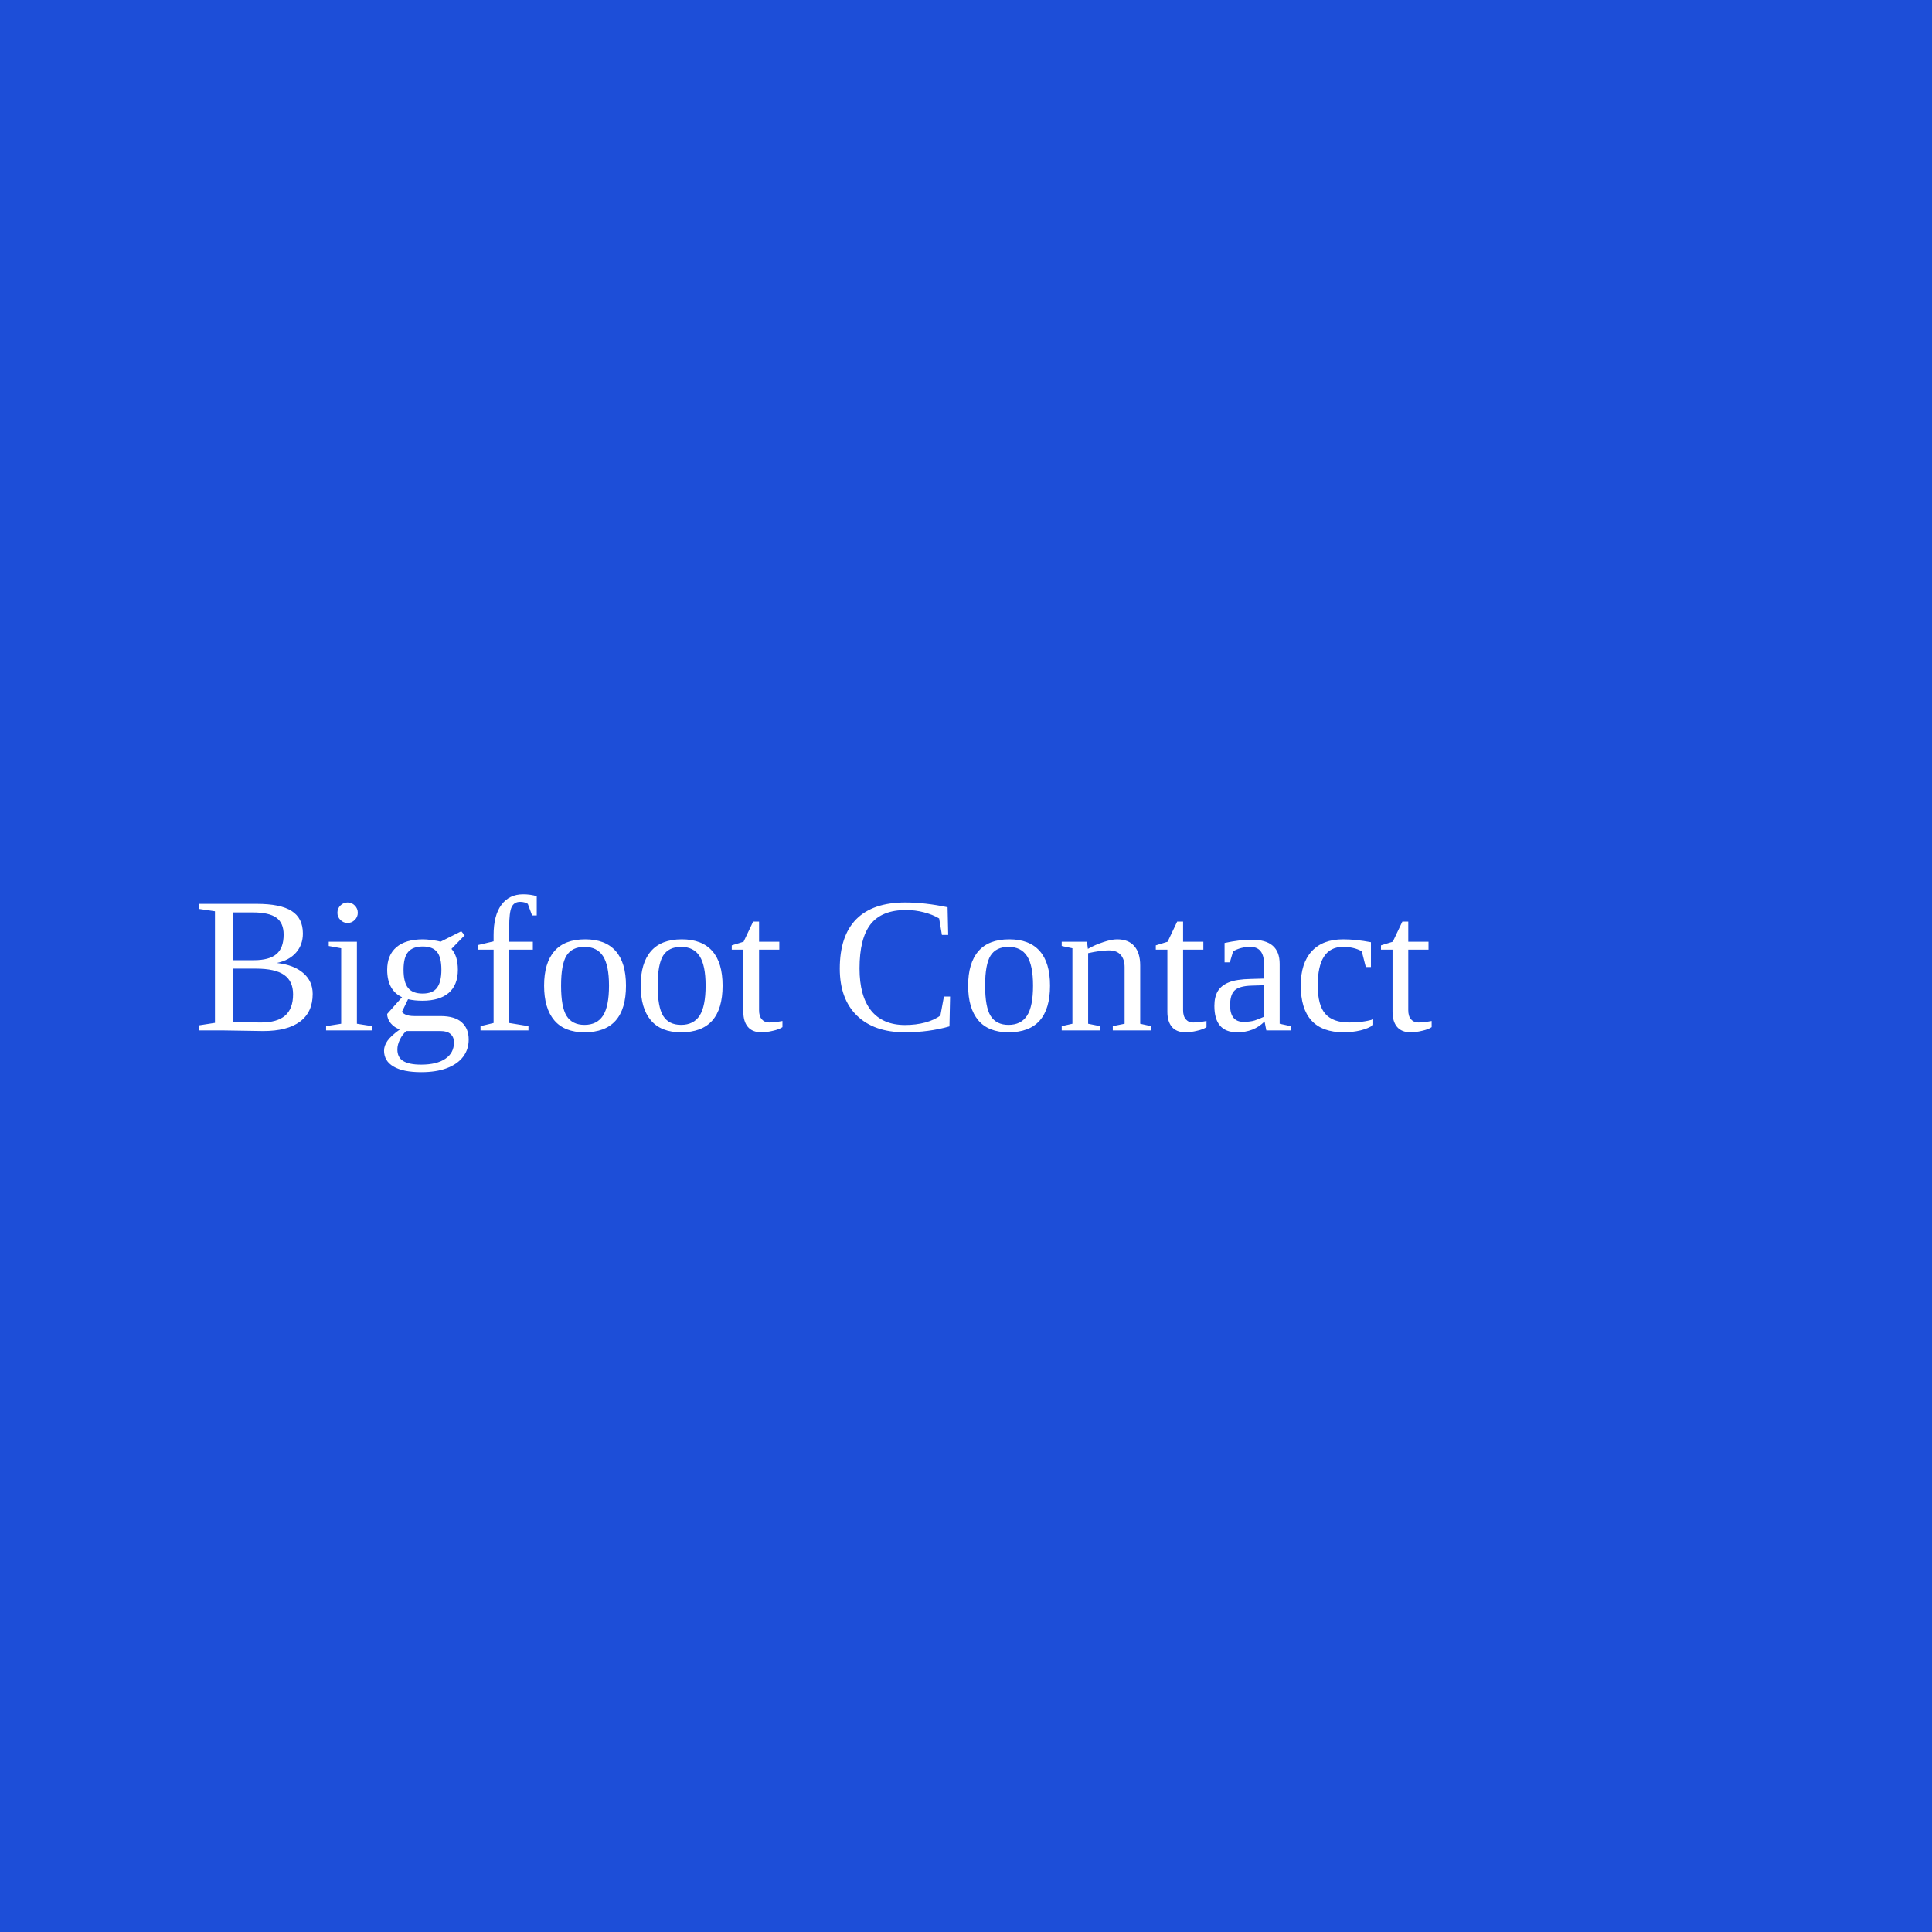
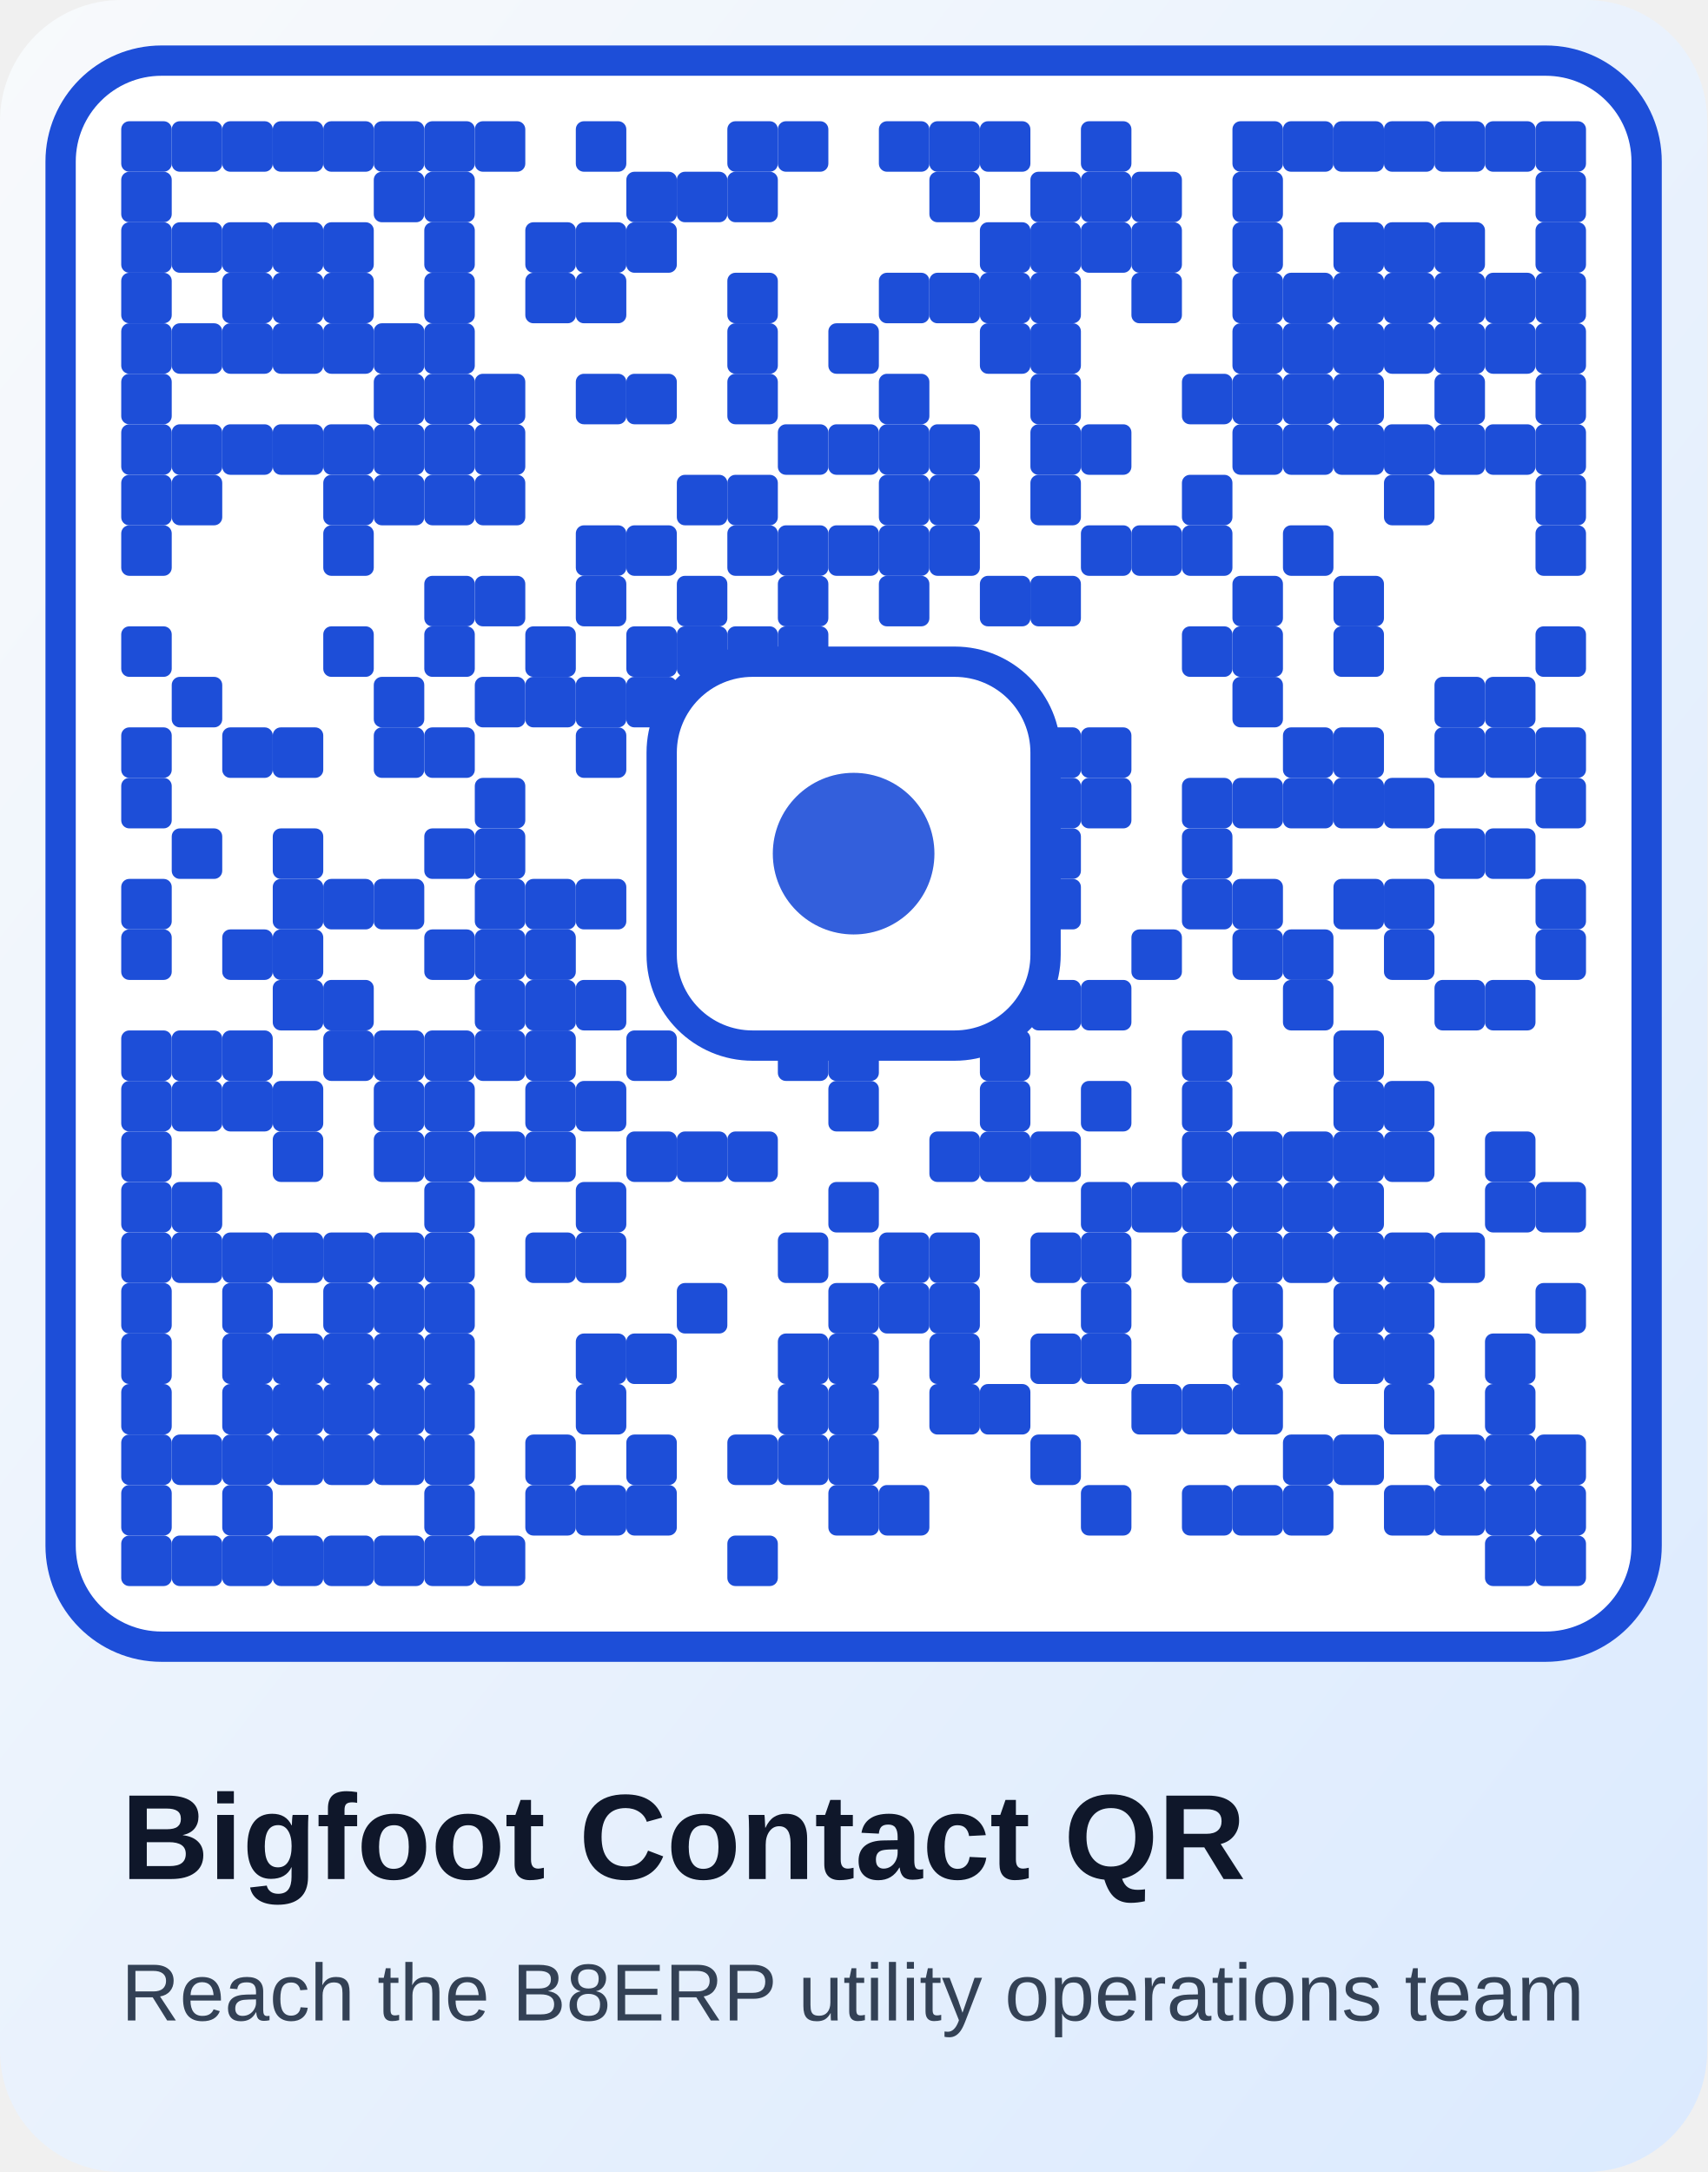
- <svg xmlns="http://www.w3.org/2000/svg" width="240" height="240" viewBox="0 0 240 240">
-   <rect width="240" height="240" fill="#1d4ed8" />
-   <text x="24" y="128" font-size="24" fill="#ffffff">Bigfoot Contact</text>
+ <svg xmlns="http://www.w3.org/2000/svg" width="338" height="430" viewBox="0 0 338 430" role="img" aria-labelledby="title desc">
+   <defs>
+     <linearGradient id="bg" x1="0" x2="1" y1="0" y2="1">
+       <stop offset="0%" stop-color="#f8fafc" />
+       <stop offset="100%" stop-color="#dbeafe" />
+     </linearGradient>
+   </defs>
+   <rect width="338" height="430" rx="24" fill="url(#bg)" />
+   <rect x="12" y="12" width="314" height="314" rx="20" fill="#ffffff" stroke="#1d4ed8" stroke-width="6" />
+   <g fill="#1d4ed8">
+     <rect x="24" y="24" width="10" height="10" rx="1.6" />
+     <rect x="24" y="34" width="10" height="10" rx="1.6" />
+     <rect x="24" y="44" width="10" height="10" rx="1.6" />
+     <rect x="24" y="54" width="10" height="10" rx="1.6" />
+     <rect x="24" y="64" width="10" height="10" rx="1.6" />
+     <rect x="24" y="74" width="10" height="10" rx="1.6" />
+     <rect x="24" y="84" width="10" height="10" rx="1.6" />
+     <rect x="24" y="94" width="10" height="10" rx="1.6" />
+     <rect x="24" y="104" width="10" height="10" rx="1.6" />
+     <rect x="24" y="124" width="10" height="10" rx="1.6" />
+     <rect x="24" y="144" width="10" height="10" rx="1.6" />
+     <rect x="24" y="154" width="10" height="10" rx="1.6" />
+     <rect x="24" y="174" width="10" height="10" rx="1.6" />
+     <rect x="24" y="184" width="10" height="10" rx="1.6" />
+     <rect x="24" y="204" width="10" height="10" rx="1.6" />
+     <rect x="24" y="214" width="10" height="10" rx="1.6" />
+     <rect x="24" y="224" width="10" height="10" rx="1.6" />
+     <rect x="24" y="234" width="10" height="10" rx="1.6" />
+     <rect x="24" y="244" width="10" height="10" rx="1.6" />
+     <rect x="24" y="254" width="10" height="10" rx="1.6" />
+     <rect x="24" y="264" width="10" height="10" rx="1.6" />
+     <rect x="24" y="274" width="10" height="10" rx="1.6" />
+     <rect x="24" y="284" width="10" height="10" rx="1.6" />
+     <rect x="24" y="294" width="10" height="10" rx="1.6" />
+     <rect x="24" y="304" width="10" height="10" rx="1.6" />
+     <rect x="34" y="24" width="10" height="10" rx="1.6" />
+     <rect x="34" y="44" width="10" height="10" rx="1.6" />
+     <rect x="34" y="64" width="10" height="10" rx="1.6" />
+     <rect x="34" y="84" width="10" height="10" rx="1.6" />
+     <rect x="34" y="94" width="10" height="10" rx="1.6" />
+     <rect x="34" y="134" width="10" height="10" rx="1.6" />
+     <rect x="34" y="164" width="10" height="10" rx="1.6" />
+     <rect x="34" y="204" width="10" height="10" rx="1.6" />
+     <rect x="34" y="214" width="10" height="10" rx="1.6" />
+     <rect x="34" y="234" width="10" height="10" rx="1.6" />
+     <rect x="34" y="244" width="10" height="10" rx="1.6" />
+     <rect x="34" y="284" width="10" height="10" rx="1.6" />
+     <rect x="34" y="304" width="10" height="10" rx="1.6" />
+     <rect x="44" y="24" width="10" height="10" rx="1.6" />
+     <rect x="44" y="44" width="10" height="10" rx="1.6" />
+     <rect x="44" y="54" width="10" height="10" rx="1.6" />
+     <rect x="44" y="64" width="10" height="10" rx="1.6" />
+     <rect x="44" y="84" width="10" height="10" rx="1.6" />
+     <rect x="44" y="144" width="10" height="10" rx="1.6" />
+     <rect x="44" y="184" width="10" height="10" rx="1.6" />
+     <rect x="44" y="204" width="10" height="10" rx="1.6" />
+     <rect x="44" y="214" width="10" height="10" rx="1.6" />
+     <rect x="44" y="244" width="10" height="10" rx="1.6" />
+     <rect x="44" y="254" width="10" height="10" rx="1.6" />
+     <rect x="44" y="264" width="10" height="10" rx="1.6" />
+     <rect x="44" y="274" width="10" height="10" rx="1.6" />
+     <rect x="44" y="284" width="10" height="10" rx="1.6" />
+     <rect x="44" y="294" width="10" height="10" rx="1.6" />
+     <rect x="44" y="304" width="10" height="10" rx="1.6" />
+     <rect x="54" y="24" width="10" height="10" rx="1.6" />
+     <rect x="54" y="44" width="10" height="10" rx="1.6" />
+     <rect x="54" y="54" width="10" height="10" rx="1.6" />
+     <rect x="54" y="64" width="10" height="10" rx="1.6" />
+     <rect x="54" y="84" width="10" height="10" rx="1.6" />
+     <rect x="54" y="144" width="10" height="10" rx="1.6" />
+     <rect x="54" y="164" width="10" height="10" rx="1.6" />
+     <rect x="54" y="174" width="10" height="10" rx="1.6" />
+     <rect x="54" y="184" width="10" height="10" rx="1.6" />
+     <rect x="54" y="194" width="10" height="10" rx="1.6" />
+     <rect x="54" y="214" width="10" height="10" rx="1.6" />
+     <rect x="54" y="224" width="10" height="10" rx="1.6" />
+     <rect x="54" y="244" width="10" height="10" rx="1.6" />
+     <rect x="54" y="264" width="10" height="10" rx="1.6" />
+     <rect x="54" y="274" width="10" height="10" rx="1.6" />
+     <rect x="54" y="284" width="10" height="10" rx="1.6" />
+     <rect x="54" y="304" width="10" height="10" rx="1.6" />
+     <rect x="64" y="24" width="10" height="10" rx="1.6" />
+     <rect x="64" y="44" width="10" height="10" rx="1.6" />
+     <rect x="64" y="54" width="10" height="10" rx="1.6" />
+     <rect x="64" y="64" width="10" height="10" rx="1.6" />
+     <rect x="64" y="84" width="10" height="10" rx="1.6" />
+     <rect x="64" y="94" width="10" height="10" rx="1.6" />
+     <rect x="64" y="104" width="10" height="10" rx="1.6" />
+     <rect x="64" y="124" width="10" height="10" rx="1.6" />
+     <rect x="64" y="174" width="10" height="10" rx="1.6" />
+     <rect x="64" y="194" width="10" height="10" rx="1.6" />
+     <rect x="64" y="204" width="10" height="10" rx="1.6" />
+     <rect x="64" y="244" width="10" height="10" rx="1.6" />
+     <rect x="64" y="254" width="10" height="10" rx="1.6" />
+     <rect x="64" y="264" width="10" height="10" rx="1.6" />
+     <rect x="64" y="274" width="10" height="10" rx="1.6" />
+     <rect x="64" y="284" width="10" height="10" rx="1.6" />
+     <rect x="64" y="304" width="10" height="10" rx="1.6" />
+     <rect x="74" y="24" width="10" height="10" rx="1.6" />
+     <rect x="74" y="34" width="10" height="10" rx="1.6" />
+     <rect x="74" y="64" width="10" height="10" rx="1.6" />
+     <rect x="74" y="74" width="10" height="10" rx="1.6" />
+     <rect x="74" y="84" width="10" height="10" rx="1.6" />
+     <rect x="74" y="94" width="10" height="10" rx="1.6" />
+     <rect x="74" y="134" width="10" height="10" rx="1.6" />
+     <rect x="74" y="144" width="10" height="10" rx="1.6" />
+     <rect x="74" y="174" width="10" height="10" rx="1.6" />
+     <rect x="74" y="204" width="10" height="10" rx="1.6" />
+     <rect x="74" y="214" width="10" height="10" rx="1.6" />
+     <rect x="74" y="224" width="10" height="10" rx="1.6" />
+     <rect x="74" y="244" width="10" height="10" rx="1.6" />
+     <rect x="74" y="254" width="10" height="10" rx="1.6" />
+     <rect x="74" y="264" width="10" height="10" rx="1.6" />
+     <rect x="74" y="274" width="10" height="10" rx="1.6" />
+     <rect x="74" y="284" width="10" height="10" rx="1.6" />
+     <rect x="74" y="304" width="10" height="10" rx="1.6" />
+     <rect x="84" y="24" width="10" height="10" rx="1.6" />
+     <rect x="84" y="34" width="10" height="10" rx="1.6" />
+     <rect x="84" y="44" width="10" height="10" rx="1.6" />
+     <rect x="84" y="54" width="10" height="10" rx="1.6" />
+     <rect x="84" y="64" width="10" height="10" rx="1.6" />
+     <rect x="84" y="74" width="10" height="10" rx="1.6" />
+     <rect x="84" y="84" width="10" height="10" rx="1.6" />
+     <rect x="84" y="94" width="10" height="10" rx="1.6" />
+     <rect x="84" y="114" width="10" height="10" rx="1.6" />
+     <rect x="84" y="124" width="10" height="10" rx="1.6" />
+     <rect x="84" y="144" width="10" height="10" rx="1.6" />
+     <rect x="84" y="164" width="10" height="10" rx="1.6" />
+     <rect x="84" y="184" width="10" height="10" rx="1.6" />
+     <rect x="84" y="204" width="10" height="10" rx="1.6" />
+     <rect x="84" y="214" width="10" height="10" rx="1.6" />
+     <rect x="84" y="224" width="10" height="10" rx="1.6" />
+     <rect x="84" y="234" width="10" height="10" rx="1.6" />
+     <rect x="84" y="244" width="10" height="10" rx="1.6" />
+     <rect x="84" y="254" width="10" height="10" rx="1.6" />
+     <rect x="84" y="264" width="10" height="10" rx="1.6" />
+     <rect x="84" y="274" width="10" height="10" rx="1.6" />
+     <rect x="84" y="284" width="10" height="10" rx="1.6" />
+     <rect x="84" y="294" width="10" height="10" rx="1.6" />
+     <rect x="84" y="304" width="10" height="10" rx="1.6" />
+     <rect x="94" y="24" width="10" height="10" rx="1.6" />
+     <rect x="94" y="74" width="10" height="10" rx="1.6" />
+     <rect x="94" y="84" width="10" height="10" rx="1.6" />
+     <rect x="94" y="94" width="10" height="10" rx="1.6" />
+     <rect x="94" y="114" width="10" height="10" rx="1.6" />
+     <rect x="94" y="134" width="10" height="10" rx="1.6" />
+     <rect x="94" y="154" width="10" height="10" rx="1.6" />
+     <rect x="94" y="164" width="10" height="10" rx="1.6" />
+     <rect x="94" y="174" width="10" height="10" rx="1.6" />
+     <rect x="94" y="184" width="10" height="10" rx="1.6" />
+     <rect x="94" y="194" width="10" height="10" rx="1.6" />
+     <rect x="94" y="204" width="10" height="10" rx="1.6" />
+     <rect x="94" y="224" width="10" height="10" rx="1.6" />
+     <rect x="94" y="304" width="10" height="10" rx="1.6" />
+     <rect x="104" y="44" width="10" height="10" rx="1.6" />
+     <rect x="104" y="54" width="10" height="10" rx="1.6" />
+     <rect x="104" y="124" width="10" height="10" rx="1.6" />
+     <rect x="104" y="134" width="10" height="10" rx="1.6" />
+     <rect x="104" y="174" width="10" height="10" rx="1.6" />
+     <rect x="104" y="184" width="10" height="10" rx="1.6" />
+     <rect x="104" y="194" width="10" height="10" rx="1.6" />
+     <rect x="104" y="204" width="10" height="10" rx="1.6" />
+     <rect x="104" y="214" width="10" height="10" rx="1.6" />
+     <rect x="104" y="224" width="10" height="10" rx="1.6" />
+     <rect x="104" y="244" width="10" height="10" rx="1.6" />
+     <rect x="104" y="284" width="10" height="10" rx="1.6" />
+     <rect x="104" y="294" width="10" height="10" rx="1.6" />
+     <rect x="114" y="24" width="10" height="10" rx="1.6" />
+     <rect x="114" y="44" width="10" height="10" rx="1.6" />
+     <rect x="114" y="54" width="10" height="10" rx="1.6" />
+     <rect x="114" y="74" width="10" height="10" rx="1.6" />
+     <rect x="114" y="104" width="10" height="10" rx="1.6" />
+     <rect x="114" y="114" width="10" height="10" rx="1.6" />
+     <rect x="114" y="134" width="10" height="10" rx="1.6" />
+     <rect x="114" y="144" width="10" height="10" rx="1.6" />
+     <rect x="114" y="174" width="10" height="10" rx="1.6" />
+     <rect x="114" y="194" width="10" height="10" rx="1.6" />
+     <rect x="114" y="214" width="10" height="10" rx="1.6" />
+     <rect x="114" y="234" width="10" height="10" rx="1.6" />
+     <rect x="114" y="244" width="10" height="10" rx="1.6" />
+     <rect x="114" y="264" width="10" height="10" rx="1.6" />
+     <rect x="114" y="274" width="10" height="10" rx="1.6" />
+     <rect x="114" y="294" width="10" height="10" rx="1.6" />
+     <rect x="124" y="34" width="10" height="10" rx="1.6" />
+     <rect x="124" y="44" width="10" height="10" rx="1.6" />
+     <rect x="124" y="74" width="10" height="10" rx="1.6" />
+     <rect x="124" y="104" width="10" height="10" rx="1.6" />
+     <rect x="124" y="124" width="10" height="10" rx="1.6" />
+     <rect x="124" y="134" width="10" height="10" rx="1.6" />
+     <rect x="124" y="204" width="10" height="10" rx="1.6" />
+     <rect x="124" y="224" width="10" height="10" rx="1.6" />
+     <rect x="124" y="264" width="10" height="10" rx="1.6" />
+     <rect x="124" y="284" width="10" height="10" rx="1.6" />
+     <rect x="124" y="294" width="10" height="10" rx="1.6" />
+     <rect x="134" y="34" width="10" height="10" rx="1.6" />
+     <rect x="134" y="94" width="10" height="10" rx="1.6" />
+     <rect x="134" y="114" width="10" height="10" rx="1.6" />
+     <rect x="134" y="124" width="10" height="10" rx="1.6" />
+     <rect x="134" y="134" width="10" height="10" rx="1.6" />
+     <rect x="134" y="164" width="10" height="10" rx="1.6" />
+     <rect x="134" y="184" width="10" height="10" rx="1.6" />
+     <rect x="134" y="194" width="10" height="10" rx="1.6" />
+     <rect x="134" y="224" width="10" height="10" rx="1.6" />
+     <rect x="134" y="254" width="10" height="10" rx="1.6" />
+     <rect x="144" y="24" width="10" height="10" rx="1.6" />
+     <rect x="144" y="34" width="10" height="10" rx="1.6" />
+     <rect x="144" y="54" width="10" height="10" rx="1.6" />
+     <rect x="144" y="64" width="10" height="10" rx="1.6" />
+     <rect x="144" y="74" width="10" height="10" rx="1.6" />
+     <rect x="144" y="94" width="10" height="10" rx="1.6" />
+     <rect x="144" y="104" width="10" height="10" rx="1.6" />
+     <rect x="144" y="124" width="10" height="10" rx="1.6" />
+     <rect x="144" y="134" width="10" height="10" rx="1.6" />
+     <rect x="144" y="164" width="10" height="10" rx="1.6" />
+     <rect x="144" y="194" width="10" height="10" rx="1.6" />
+     <rect x="144" y="224" width="10" height="10" rx="1.6" />
+     <rect x="144" y="284" width="10" height="10" rx="1.6" />
+     <rect x="144" y="304" width="10" height="10" rx="1.6" />
+     <rect x="154" y="24" width="10" height="10" rx="1.6" />
+     <rect x="154" y="84" width="10" height="10" rx="1.6" />
+     <rect x="154" y="104" width="10" height="10" rx="1.6" />
+     <rect x="154" y="114" width="10" height="10" rx="1.6" />
+     <rect x="154" y="124" width="10" height="10" rx="1.6" />
+     <rect x="154" y="134" width="10" height="10" rx="1.6" />
+     <rect x="154" y="164" width="10" height="10" rx="1.6" />
+     <rect x="154" y="174" width="10" height="10" rx="1.6" />
+     <rect x="154" y="184" width="10" height="10" rx="1.6" />
+     <rect x="154" y="204" width="10" height="10" rx="1.6" />
+     <rect x="154" y="244" width="10" height="10" rx="1.6" />
+     <rect x="154" y="264" width="10" height="10" rx="1.6" />
+     <rect x="154" y="274" width="10" height="10" rx="1.6" />
+     <rect x="154" y="284" width="10" height="10" rx="1.6" />
+     <rect x="164" y="64" width="10" height="10" rx="1.6" />
+     <rect x="164" y="84" width="10" height="10" rx="1.6" />
+     <rect x="164" y="104" width="10" height="10" rx="1.6" />
+     <rect x="164" y="134" width="10" height="10" rx="1.6" />
+     <rect x="164" y="144" width="10" height="10" rx="1.6" />
+     <rect x="164" y="154" width="10" height="10" rx="1.6" />
+     <rect x="164" y="194" width="10" height="10" rx="1.6" />
+     <rect x="164" y="204" width="10" height="10" rx="1.6" />
+     <rect x="164" y="214" width="10" height="10" rx="1.6" />
+     <rect x="164" y="234" width="10" height="10" rx="1.6" />
+     <rect x="164" y="254" width="10" height="10" rx="1.6" />
+     <rect x="164" y="264" width="10" height="10" rx="1.6" />
+     <rect x="164" y="274" width="10" height="10" rx="1.6" />
+     <rect x="164" y="284" width="10" height="10" rx="1.6" />
+     <rect x="164" y="294" width="10" height="10" rx="1.6" />
+     <rect x="174" y="24" width="10" height="10" rx="1.6" />
+     <rect x="174" y="54" width="10" height="10" rx="1.6" />
+     <rect x="174" y="74" width="10" height="10" rx="1.6" />
+     <rect x="174" y="84" width="10" height="10" rx="1.6" />
+     <rect x="174" y="94" width="10" height="10" rx="1.6" />
+     <rect x="174" y="104" width="10" height="10" rx="1.6" />
+     <rect x="174" y="114" width="10" height="10" rx="1.6" />
+     <rect x="174" y="134" width="10" height="10" rx="1.6" />
+     <rect x="174" y="164" width="10" height="10" rx="1.6" />
+     <rect x="174" y="184" width="10" height="10" rx="1.6" />
+     <rect x="174" y="194" width="10" height="10" rx="1.6" />
+     <rect x="174" y="244" width="10" height="10" rx="1.6" />
+     <rect x="174" y="254" width="10" height="10" rx="1.6" />
+     <rect x="174" y="294" width="10" height="10" rx="1.6" />
+     <rect x="184" y="24" width="10" height="10" rx="1.6" />
+     <rect x="184" y="34" width="10" height="10" rx="1.6" />
+     <rect x="184" y="54" width="10" height="10" rx="1.6" />
+     <rect x="184" y="84" width="10" height="10" rx="1.6" />
+     <rect x="184" y="94" width="10" height="10" rx="1.6" />
+     <rect x="184" y="104" width="10" height="10" rx="1.6" />
+     <rect x="184" y="144" width="10" height="10" rx="1.6" />
+     <rect x="184" y="154" width="10" height="10" rx="1.6" />
+     <rect x="184" y="174" width="10" height="10" rx="1.6" />
+     <rect x="184" y="184" width="10" height="10" rx="1.6" />
+     <rect x="184" y="194" width="10" height="10" rx="1.6" />
+     <rect x="184" y="224" width="10" height="10" rx="1.6" />
+     <rect x="184" y="244" width="10" height="10" rx="1.6" />
+     <rect x="184" y="254" width="10" height="10" rx="1.6" />
+     <rect x="184" y="264" width="10" height="10" rx="1.6" />
+     <rect x="184" y="274" width="10" height="10" rx="1.6" />
+     <rect x="194" y="24" width="10" height="10" rx="1.6" />
+     <rect x="194" y="44" width="10" height="10" rx="1.6" />
+     <rect x="194" y="54" width="10" height="10" rx="1.6" />
+     <rect x="194" y="64" width="10" height="10" rx="1.6" />
+     <rect x="194" y="114" width="10" height="10" rx="1.6" />
+     <rect x="194" y="134" width="10" height="10" rx="1.6" />
+     <rect x="194" y="154" width="10" height="10" rx="1.6" />
+     <rect x="194" y="164" width="10" height="10" rx="1.6" />
+     <rect x="194" y="174" width="10" height="10" rx="1.6" />
+     <rect x="194" y="184" width="10" height="10" rx="1.6" />
+     <rect x="194" y="194" width="10" height="10" rx="1.6" />
+     <rect x="194" y="204" width="10" height="10" rx="1.6" />
+     <rect x="194" y="214" width="10" height="10" rx="1.6" />
+     <rect x="194" y="224" width="10" height="10" rx="1.6" />
+     <rect x="194" y="274" width="10" height="10" rx="1.6" />
+     <rect x="204" y="34" width="10" height="10" rx="1.6" />
+     <rect x="204" y="44" width="10" height="10" rx="1.6" />
+     <rect x="204" y="54" width="10" height="10" rx="1.6" />
+     <rect x="204" y="64" width="10" height="10" rx="1.6" />
+     <rect x="204" y="74" width="10" height="10" rx="1.6" />
+     <rect x="204" y="84" width="10" height="10" rx="1.6" />
+     <rect x="204" y="94" width="10" height="10" rx="1.6" />
+     <rect x="204" y="114" width="10" height="10" rx="1.6" />
+     <rect x="204" y="144" width="10" height="10" rx="1.6" />
+     <rect x="204" y="154" width="10" height="10" rx="1.6" />
+     <rect x="204" y="164" width="10" height="10" rx="1.6" />
+     <rect x="204" y="174" width="10" height="10" rx="1.6" />
+     <rect x="204" y="194" width="10" height="10" rx="1.6" />
+     <rect x="204" y="224" width="10" height="10" rx="1.6" />
+     <rect x="204" y="244" width="10" height="10" rx="1.6" />
+     <rect x="204" y="264" width="10" height="10" rx="1.6" />
+     <rect x="204" y="284" width="10" height="10" rx="1.6" />
+     <rect x="214" y="24" width="10" height="10" rx="1.6" />
+     <rect x="214" y="34" width="10" height="10" rx="1.6" />
+     <rect x="214" y="44" width="10" height="10" rx="1.6" />
+     <rect x="214" y="84" width="10" height="10" rx="1.6" />
+     <rect x="214" y="104" width="10" height="10" rx="1.6" />
+     <rect x="214" y="144" width="10" height="10" rx="1.6" />
+     <rect x="214" y="154" width="10" height="10" rx="1.6" />
+     <rect x="214" y="194" width="10" height="10" rx="1.6" />
+     <rect x="214" y="214" width="10" height="10" rx="1.6" />
+     <rect x="214" y="234" width="10" height="10" rx="1.6" />
+     <rect x="214" y="244" width="10" height="10" rx="1.6" />
+     <rect x="214" y="254" width="10" height="10" rx="1.6" />
+     <rect x="214" y="264" width="10" height="10" rx="1.6" />
+     <rect x="214" y="294" width="10" height="10" rx="1.6" />
+     <rect x="224" y="34" width="10" height="10" rx="1.6" />
+     <rect x="224" y="44" width="10" height="10" rx="1.6" />
+     <rect x="224" y="54" width="10" height="10" rx="1.6" />
+     <rect x="224" y="104" width="10" height="10" rx="1.6" />
+     <rect x="224" y="184" width="10" height="10" rx="1.6" />
+     <rect x="224" y="234" width="10" height="10" rx="1.6" />
+     <rect x="224" y="274" width="10" height="10" rx="1.6" />
+     <rect x="234" y="74" width="10" height="10" rx="1.6" />
+     <rect x="234" y="94" width="10" height="10" rx="1.6" />
+     <rect x="234" y="104" width="10" height="10" rx="1.6" />
+     <rect x="234" y="124" width="10" height="10" rx="1.6" />
+     <rect x="234" y="154" width="10" height="10" rx="1.6" />
+     <rect x="234" y="164" width="10" height="10" rx="1.6" />
+     <rect x="234" y="174" width="10" height="10" rx="1.6" />
+     <rect x="234" y="204" width="10" height="10" rx="1.6" />
+     <rect x="234" y="214" width="10" height="10" rx="1.6" />
+     <rect x="234" y="224" width="10" height="10" rx="1.6" />
+     <rect x="234" y="234" width="10" height="10" rx="1.6" />
+     <rect x="234" y="244" width="10" height="10" rx="1.6" />
+     <rect x="234" y="274" width="10" height="10" rx="1.6" />
+     <rect x="234" y="294" width="10" height="10" rx="1.6" />
+     <rect x="244" y="24" width="10" height="10" rx="1.6" />
+     <rect x="244" y="34" width="10" height="10" rx="1.6" />
+     <rect x="244" y="44" width="10" height="10" rx="1.6" />
+     <rect x="244" y="54" width="10" height="10" rx="1.6" />
+     <rect x="244" y="64" width="10" height="10" rx="1.6" />
+     <rect x="244" y="74" width="10" height="10" rx="1.6" />
+     <rect x="244" y="84" width="10" height="10" rx="1.6" />
+     <rect x="244" y="114" width="10" height="10" rx="1.6" />
+     <rect x="244" y="124" width="10" height="10" rx="1.6" />
+     <rect x="244" y="134" width="10" height="10" rx="1.6" />
+     <rect x="244" y="154" width="10" height="10" rx="1.6" />
+     <rect x="244" y="174" width="10" height="10" rx="1.6" />
+     <rect x="244" y="184" width="10" height="10" rx="1.6" />
+     <rect x="244" y="224" width="10" height="10" rx="1.6" />
+     <rect x="244" y="234" width="10" height="10" rx="1.6" />
+     <rect x="244" y="244" width="10" height="10" rx="1.6" />
+     <rect x="244" y="254" width="10" height="10" rx="1.6" />
+     <rect x="244" y="264" width="10" height="10" rx="1.6" />
+     <rect x="244" y="274" width="10" height="10" rx="1.6" />
+     <rect x="244" y="294" width="10" height="10" rx="1.6" />
+     <rect x="254" y="24" width="10" height="10" rx="1.6" />
+     <rect x="254" y="54" width="10" height="10" rx="1.6" />
+     <rect x="254" y="64" width="10" height="10" rx="1.6" />
+     <rect x="254" y="74" width="10" height="10" rx="1.6" />
+     <rect x="254" y="84" width="10" height="10" rx="1.6" />
+     <rect x="254" y="104" width="10" height="10" rx="1.6" />
+     <rect x="254" y="144" width="10" height="10" rx="1.6" />
+     <rect x="254" y="154" width="10" height="10" rx="1.6" />
+     <rect x="254" y="184" width="10" height="10" rx="1.6" />
+     <rect x="254" y="194" width="10" height="10" rx="1.6" />
+     <rect x="254" y="224" width="10" height="10" rx="1.6" />
+     <rect x="254" y="234" width="10" height="10" rx="1.6" />
+     <rect x="254" y="244" width="10" height="10" rx="1.6" />
+     <rect x="254" y="284" width="10" height="10" rx="1.6" />
+     <rect x="254" y="294" width="10" height="10" rx="1.6" />
+     <rect x="264" y="24" width="10" height="10" rx="1.6" />
+     <rect x="264" y="44" width="10" height="10" rx="1.6" />
+     <rect x="264" y="54" width="10" height="10" rx="1.6" />
+     <rect x="264" y="64" width="10" height="10" rx="1.6" />
+     <rect x="264" y="74" width="10" height="10" rx="1.6" />
+     <rect x="264" y="84" width="10" height="10" rx="1.6" />
+     <rect x="264" y="114" width="10" height="10" rx="1.6" />
+     <rect x="264" y="124" width="10" height="10" rx="1.6" />
+     <rect x="264" y="144" width="10" height="10" rx="1.6" />
+     <rect x="264" y="154" width="10" height="10" rx="1.6" />
+     <rect x="264" y="174" width="10" height="10" rx="1.6" />
+     <rect x="264" y="204" width="10" height="10" rx="1.6" />
+     <rect x="264" y="214" width="10" height="10" rx="1.6" />
+     <rect x="264" y="224" width="10" height="10" rx="1.6" />
+     <rect x="264" y="234" width="10" height="10" rx="1.6" />
+     <rect x="264" y="244" width="10" height="10" rx="1.6" />
+     <rect x="264" y="254" width="10" height="10" rx="1.6" />
+     <rect x="264" y="264" width="10" height="10" rx="1.6" />
+     <rect x="264" y="284" width="10" height="10" rx="1.6" />
+     <rect x="274" y="24" width="10" height="10" rx="1.6" />
+     <rect x="274" y="44" width="10" height="10" rx="1.6" />
+     <rect x="274" y="54" width="10" height="10" rx="1.6" />
+     <rect x="274" y="64" width="10" height="10" rx="1.6" />
+     <rect x="274" y="84" width="10" height="10" rx="1.6" />
+     <rect x="274" y="94" width="10" height="10" rx="1.6" />
+     <rect x="274" y="154" width="10" height="10" rx="1.6" />
+     <rect x="274" y="174" width="10" height="10" rx="1.6" />
+     <rect x="274" y="184" width="10" height="10" rx="1.6" />
+     <rect x="274" y="214" width="10" height="10" rx="1.6" />
+     <rect x="274" y="224" width="10" height="10" rx="1.6" />
+     <rect x="274" y="244" width="10" height="10" rx="1.6" />
+     <rect x="274" y="254" width="10" height="10" rx="1.6" />
+     <rect x="274" y="264" width="10" height="10" rx="1.6" />
+     <rect x="274" y="274" width="10" height="10" rx="1.6" />
+     <rect x="274" y="294" width="10" height="10" rx="1.6" />
+     <rect x="284" y="24" width="10" height="10" rx="1.6" />
+     <rect x="284" y="44" width="10" height="10" rx="1.6" />
+     <rect x="284" y="54" width="10" height="10" rx="1.6" />
+     <rect x="284" y="64" width="10" height="10" rx="1.6" />
+     <rect x="284" y="74" width="10" height="10" rx="1.6" />
+     <rect x="284" y="84" width="10" height="10" rx="1.6" />
+     <rect x="284" y="134" width="10" height="10" rx="1.6" />
+     <rect x="284" y="144" width="10" height="10" rx="1.6" />
+     <rect x="284" y="164" width="10" height="10" rx="1.6" />
+     <rect x="284" y="194" width="10" height="10" rx="1.6" />
+     <rect x="284" y="244" width="10" height="10" rx="1.6" />
+     <rect x="284" y="284" width="10" height="10" rx="1.6" />
+     <rect x="284" y="294" width="10" height="10" rx="1.6" />
+     <rect x="294" y="24" width="10" height="10" rx="1.6" />
+     <rect x="294" y="54" width="10" height="10" rx="1.6" />
+     <rect x="294" y="64" width="10" height="10" rx="1.6" />
+     <rect x="294" y="84" width="10" height="10" rx="1.6" />
+     <rect x="294" y="134" width="10" height="10" rx="1.6" />
+     <rect x="294" y="144" width="10" height="10" rx="1.6" />
+     <rect x="294" y="164" width="10" height="10" rx="1.6" />
+     <rect x="294" y="194" width="10" height="10" rx="1.6" />
+     <rect x="294" y="224" width="10" height="10" rx="1.6" />
+     <rect x="294" y="234" width="10" height="10" rx="1.6" />
+     <rect x="294" y="264" width="10" height="10" rx="1.6" />
+     <rect x="294" y="274" width="10" height="10" rx="1.6" />
+     <rect x="294" y="284" width="10" height="10" rx="1.6" />
+     <rect x="294" y="294" width="10" height="10" rx="1.6" />
+     <rect x="294" y="304" width="10" height="10" rx="1.6" />
+     <rect x="304" y="24" width="10" height="10" rx="1.6" />
+     <rect x="304" y="34" width="10" height="10" rx="1.6" />
+     <rect x="304" y="44" width="10" height="10" rx="1.6" />
+     <rect x="304" y="54" width="10" height="10" rx="1.6" />
+     <rect x="304" y="64" width="10" height="10" rx="1.6" />
+     <rect x="304" y="74" width="10" height="10" rx="1.6" />
+     <rect x="304" y="84" width="10" height="10" rx="1.6" />
+     <rect x="304" y="94" width="10" height="10" rx="1.6" />
+     <rect x="304" y="104" width="10" height="10" rx="1.6" />
+     <rect x="304" y="124" width="10" height="10" rx="1.6" />
+     <rect x="304" y="144" width="10" height="10" rx="1.6" />
+     <rect x="304" y="154" width="10" height="10" rx="1.6" />
+     <rect x="304" y="174" width="10" height="10" rx="1.6" />
+     <rect x="304" y="184" width="10" height="10" rx="1.6" />
+     <rect x="304" y="234" width="10" height="10" rx="1.6" />
+     <rect x="304" y="254" width="10" height="10" rx="1.6" />
+     <rect x="304" y="284" width="10" height="10" rx="1.6" />
+     <rect x="304" y="294" width="10" height="10" rx="1.6" />
+     <rect x="304" y="304" width="10" height="10" rx="1.6" />
+   </g>
+   <rect x="131.0" y="131.0" width="76" height="76" rx="18" fill="#ffffff" stroke="#1d4ed8" stroke-width="6" />
+   <circle cx="169.0" cy="169.0" r="16" fill="#1d4ed8" opacity="0.9" />
+   <text x="24" y="372" font-family="Arial, Helvetica, sans-serif" font-size="24" font-weight="700" fill="#0f172a">Bigfoot Contact QR</text>
+   <text x="24" y="400" font-family="Arial, Helvetica, sans-serif" font-size="16" fill="#334155">Reach the B8ERP utility operations team</text>
</svg>
